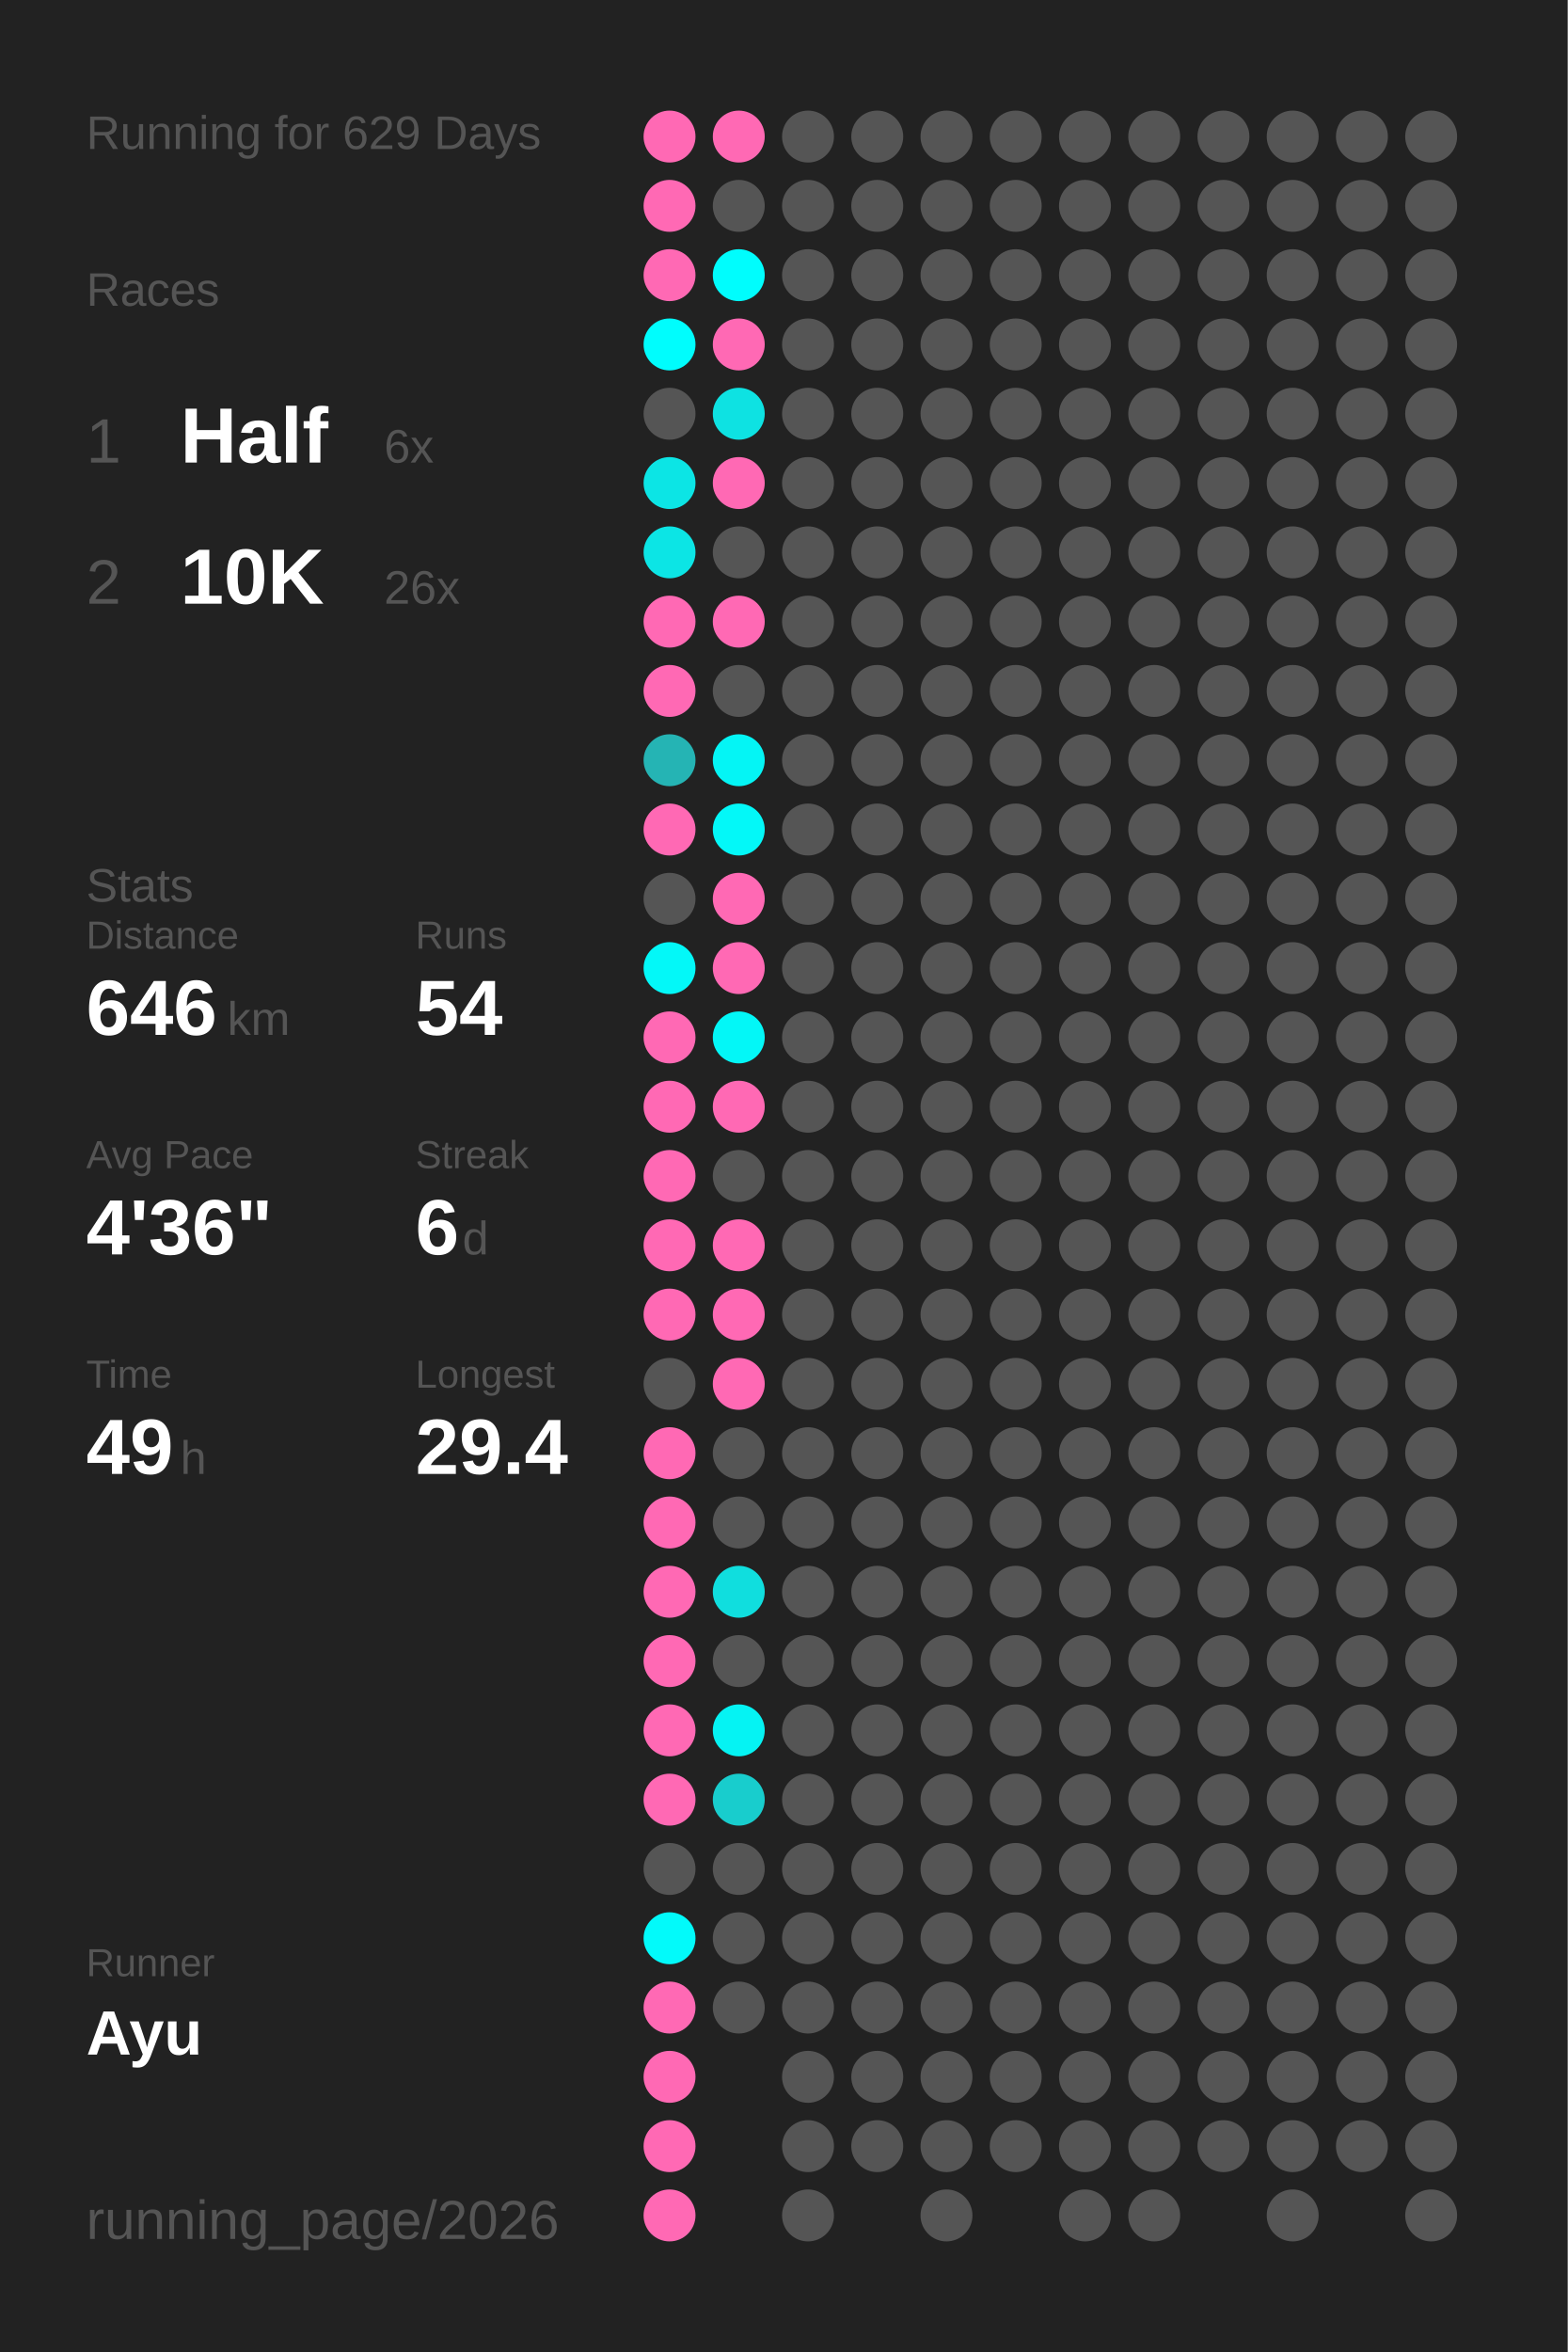
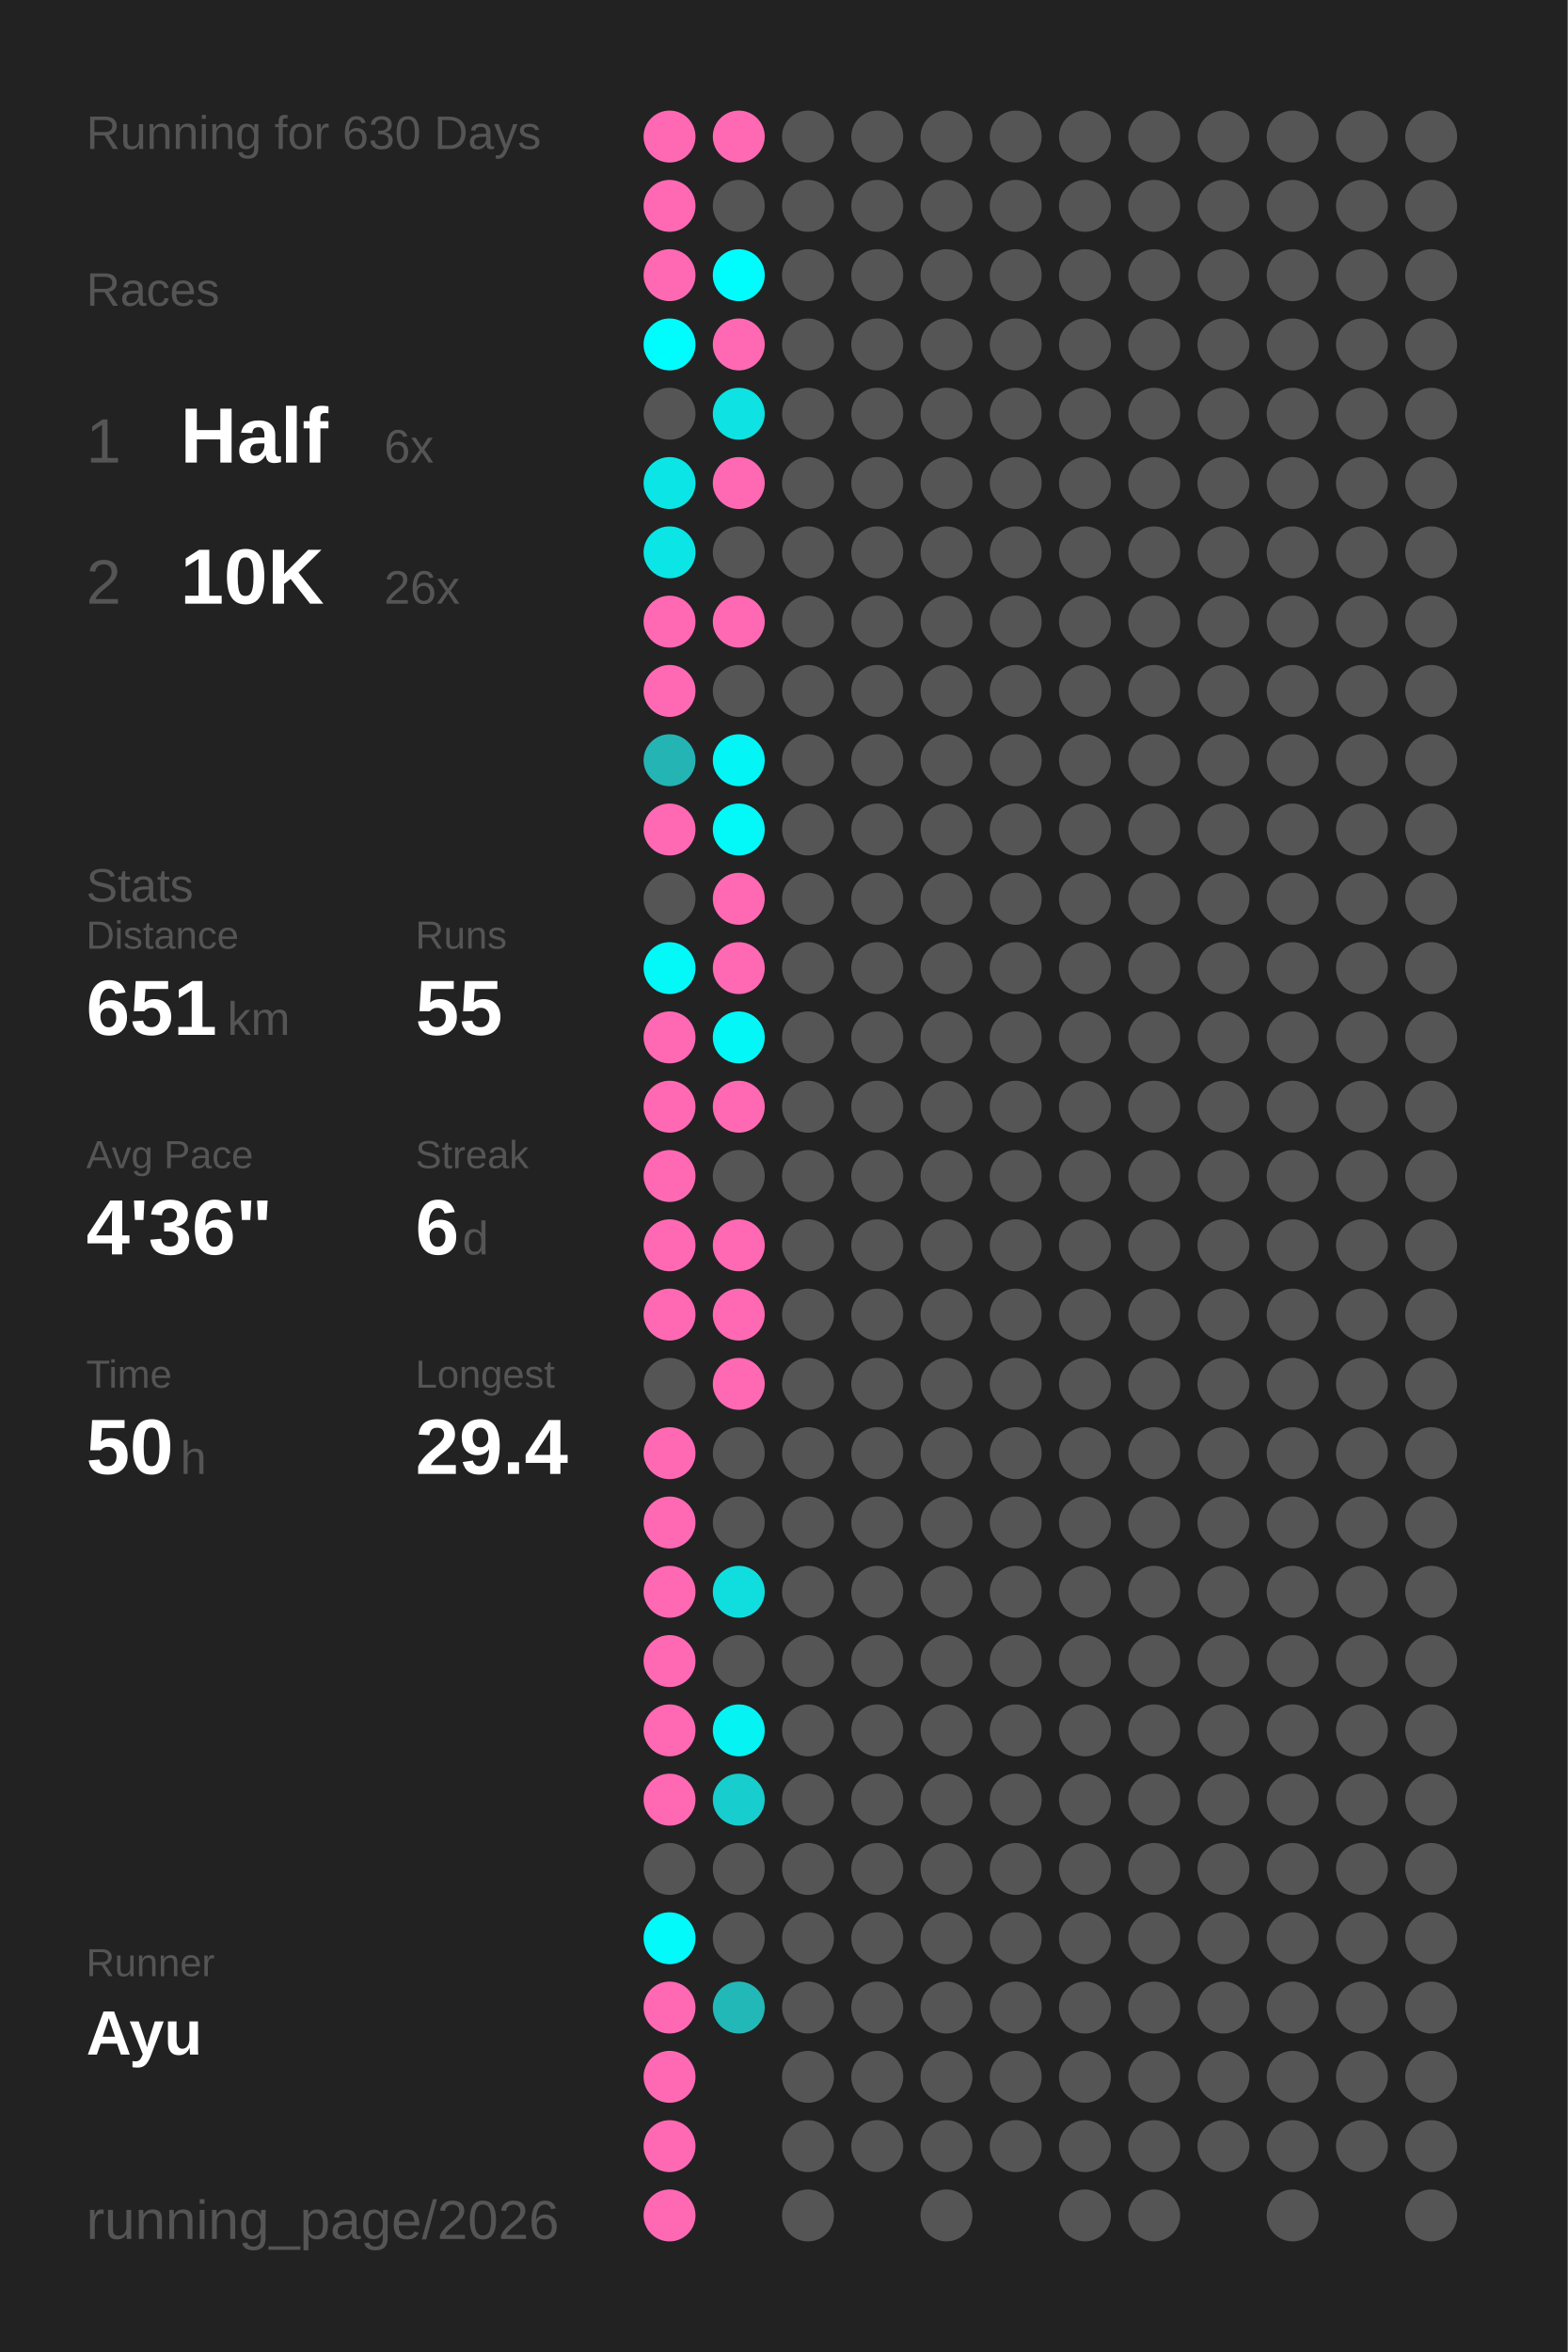
<svg xmlns="http://www.w3.org/2000/svg" baseProfile="full" height="300mm" version="1.1" viewBox="0,0,200,300" width="200mm">
  <defs />
  <rect fill="#222222" height="300" width="200" x="0" y="0" />
-   <text fill="#555555" style="font-size:6px; font-family:Arial;" x="11" y="19">Running for 629 Days</text>
+   <text fill="#555555" style="font-size:6px; font-family:Arial;" x="11" y="19">Running for 630 Days</text>
  <text fill="#555555" style="font-size:6px; font-family:Arial;" x="11" y="39">Races</text>
  <text fill="#555555" style="font-size:8px; font-family:Arial;" x="11" y="59">1</text>
  <text fill="#FFFFFF" style="font-size:10px; font-family:Arial; font-weight:bold;" x="23" y="59">Half</text>
  <text fill="#555555" style="font-size:6px; font-family:Arial;" x="49" y="59">6x</text>
  <text fill="#555555" style="font-size:8px; font-family:Arial;" x="11" y="77">2</text>
  <text fill="#FFFFFF" style="font-size:10px; font-family:Arial; font-weight:bold;" x="23" y="77">10K</text>
  <text fill="#555555" style="font-size:6px; font-family:Arial;" x="49" y="77">26x</text>
  <text fill="#555555" style="font-size:6px; font-family:Arial;" x="11" y="115">Stats</text>
  <text fill="#555555" style="font-size:5px; font-family:Arial;" x="11" y="121">Distance</text>
-   <text fill="#FFFFFF" style="font-size:10px; font-family:Arial; font-weight:bold;" x="11" y="132">646</text>
+   <text fill="#FFFFFF" style="font-size:10px; font-family:Arial; font-weight:bold;" x="11" y="132">651</text>
  <text fill="#555555" style="font-size:6px; font-family:Arial;" x="29" y="132">km</text>
  <text fill="#555555" style="font-size:5px; font-family:Arial;" x="53" y="121">Runs</text>
-   <text fill="#FFFFFF" style="font-size:10px; font-family:Arial; font-weight:bold;" x="53" y="132">54</text>
+   <text fill="#FFFFFF" style="font-size:10px; font-family:Arial; font-weight:bold;" x="53" y="132">55</text>
  <text fill="#555555" style="font-size:5px; font-family:Arial;" x="11" y="149">Avg Pace</text>
  <text fill="#FFFFFF" style="font-size:10px; font-family:Arial; font-weight:bold;" x="11" y="160">4'36"</text>
  <text fill="#555555" style="font-size:5px; font-family:Arial;" x="53" y="149">Streak</text>
  <text fill="#FFFFFF" style="font-size:10px; font-family:Arial; font-weight:bold;" x="53" y="160">6</text>
  <text fill="#555555" style="font-size:6px; font-family:Arial;" x="59" y="160">d</text>
  <text fill="#555555" style="font-size:5px; font-family:Arial;" x="11" y="177">Time</text>
-   <text fill="#FFFFFF" style="font-size:10px; font-family:Arial; font-weight:bold;" x="11" y="188">49</text>
+   <text fill="#FFFFFF" style="font-size:10px; font-family:Arial; font-weight:bold;" x="11" y="188">50</text>
  <text fill="#555555" style="font-size:6px; font-family:Arial;" x="23" y="188">h</text>
  <text fill="#555555" style="font-size:5px; font-family:Arial;" x="53" y="177">Longest</text>
  <text fill="#FFFFFF" style="font-size:10px; font-family:Arial; font-weight:bold;" x="53" y="188">29.4</text>
  <text fill="#555555" style="font-size:5px; font-family:Arial;" x="11" y="252.065">Runner</text>
  <text fill="#FFFFFF" style="font-size:8px; font-family:Arial; font-weight:bold;" x="11" y="262.065">Ayu</text>
  <text fill="#555555" style="font-size:7px; font-family:Arial;" x="11" y="285.581">running_page/2026</text>
  <circle cx="85.417" cy="17.419" fill="#ff69b4" r="3.312" />
  <circle cx="85.417" cy="26.258" fill="#ff69b4" r="3.312" />
  <circle cx="85.417" cy="35.097" fill="#ff69b4" r="3.312" />
  <circle cx="85.417" cy="43.935" fill="#00fdfd" r="3.312" />
  <circle cx="85.417" cy="52.774" fill="#555555" r="3.312" />
  <circle cx="85.417" cy="61.613" fill="#0ce5e5" r="3.312" />
  <circle cx="85.417" cy="70.452" fill="#0ce5e5" r="3.312" />
  <circle cx="85.417" cy="79.29" fill="#ff69b4" r="3.312" />
  <circle cx="85.417" cy="88.129" fill="#ff69b4" r="3.312" />
  <circle cx="85.417" cy="96.968" fill="#25b4b4" r="3.312" />
  <circle cx="85.417" cy="105.806" fill="#ff69b4" r="3.312" />
  <circle cx="85.417" cy="114.645" fill="#555555" r="3.312" />
  <circle cx="85.417" cy="123.484" fill="#03f8f8" r="3.312" />
  <circle cx="85.417" cy="132.323" fill="#ff69b4" r="3.312" />
  <circle cx="85.417" cy="141.161" fill="#ff69b4" r="3.312" />
  <circle cx="85.417" cy="150" fill="#ff69b4" r="3.312" />
  <circle cx="85.417" cy="158.839" fill="#ff69b4" r="3.312" />
  <circle cx="85.417" cy="167.677" fill="#ff69b4" r="3.312" />
  <circle cx="85.417" cy="176.516" fill="#555555" r="3.312" />
  <circle cx="85.417" cy="185.355" fill="#ff69b4" r="3.312" />
  <circle cx="85.417" cy="194.194" fill="#ff69b4" r="3.312" />
  <circle cx="85.417" cy="203.032" fill="#ff69b4" r="3.312" />
  <circle cx="85.417" cy="211.871" fill="#ff69b4" r="3.312" />
  <circle cx="85.417" cy="220.71" fill="#ff69b4" r="3.312" />
  <circle cx="85.417" cy="229.548" fill="#ff69b4" r="3.312" />
  <circle cx="85.417" cy="238.387" fill="#555555" r="3.312" />
  <circle cx="85.417" cy="247.226" fill="#02fafa" r="3.312" />
  <circle cx="85.417" cy="256.065" fill="#ff69b4" r="3.312" />
  <circle cx="85.417" cy="264.903" fill="#ff69b4" r="3.312" />
  <circle cx="85.417" cy="273.742" fill="#ff69b4" r="3.312" />
  <circle cx="85.417" cy="282.581" fill="#ff69b4" r="3.312" />
  <circle cx="94.25" cy="17.419" fill="#ff69b4" r="3.312" />
  <circle cx="94.25" cy="26.258" fill="#555555" r="3.312" />
  <circle cx="94.25" cy="35.097" fill="#00fdfd" r="3.312" />
  <circle cx="94.25" cy="43.935" fill="#ff69b4" r="3.312" />
  <circle cx="94.25" cy="52.774" fill="#0ee2e2" r="3.312" />
  <circle cx="94.25" cy="61.613" fill="#ff69b4" r="3.312" />
  <circle cx="94.25" cy="70.452" fill="#555555" r="3.312" />
  <circle cx="94.25" cy="79.29" fill="#ff69b4" r="3.312" />
  <circle cx="94.25" cy="88.129" fill="#555555" r="3.312" />
  <circle cx="94.25" cy="96.968" fill="#04f5f5" r="3.312" />
  <circle cx="94.25" cy="105.806" fill="#03f8f8" r="3.312" />
  <circle cx="94.25" cy="114.645" fill="#ff69b4" r="3.312" />
  <circle cx="94.25" cy="123.484" fill="#ff69b4" r="3.312" />
  <circle cx="94.25" cy="132.323" fill="#03f7f7" r="3.312" />
  <circle cx="94.25" cy="141.161" fill="#ff69b4" r="3.312" />
  <circle cx="94.25" cy="150" fill="#555555" r="3.312" />
  <circle cx="94.25" cy="158.839" fill="#ff69b4" r="3.312" />
  <circle cx="94.25" cy="167.677" fill="#ff69b4" r="3.312" />
  <circle cx="94.25" cy="176.516" fill="#ff69b4" r="3.312" />
  <circle cx="94.25" cy="185.355" fill="#555555" r="3.312" />
  <circle cx="94.25" cy="194.194" fill="#555555" r="3.312" />
  <circle cx="94.25" cy="203.032" fill="#10dede" r="3.312" />
  <circle cx="94.25" cy="211.871" fill="#555555" r="3.312" />
  <circle cx="94.25" cy="220.71" fill="#05f3f3" r="3.312" />
  <circle cx="94.25" cy="229.548" fill="#18cdcd" r="3.312" />
  <circle cx="94.25" cy="238.387" fill="#555555" r="3.312" />
  <circle cx="94.25" cy="247.226" fill="#555555" r="3.312" />
-   <circle cx="94.25" cy="256.065" fill="#555555" r="3.312" />
+   <circle cx="94.25" cy="256.065" fill="#23b8b8" r="3.312" />
  <circle cx="103.083" cy="17.419" fill="#555555" r="3.312" />
  <circle cx="103.083" cy="26.258" fill="#555555" r="3.312" />
  <circle cx="103.083" cy="35.097" fill="#555555" r="3.312" />
  <circle cx="103.083" cy="43.935" fill="#555555" r="3.312" />
  <circle cx="103.083" cy="52.774" fill="#555555" r="3.312" />
  <circle cx="103.083" cy="61.613" fill="#555555" r="3.312" />
  <circle cx="103.083" cy="70.452" fill="#555555" r="3.312" />
  <circle cx="103.083" cy="79.29" fill="#555555" r="3.312" />
  <circle cx="103.083" cy="88.129" fill="#555555" r="3.312" />
  <circle cx="103.083" cy="96.968" fill="#555555" r="3.312" />
  <circle cx="103.083" cy="105.806" fill="#555555" r="3.312" />
  <circle cx="103.083" cy="114.645" fill="#555555" r="3.312" />
  <circle cx="103.083" cy="123.484" fill="#555555" r="3.312" />
  <circle cx="103.083" cy="132.323" fill="#555555" r="3.312" />
  <circle cx="103.083" cy="141.161" fill="#555555" r="3.312" />
  <circle cx="103.083" cy="150" fill="#555555" r="3.312" />
  <circle cx="103.083" cy="158.839" fill="#555555" r="3.312" />
  <circle cx="103.083" cy="167.677" fill="#555555" r="3.312" />
  <circle cx="103.083" cy="176.516" fill="#555555" r="3.312" />
  <circle cx="103.083" cy="185.355" fill="#555555" r="3.312" />
  <circle cx="103.083" cy="194.194" fill="#555555" r="3.312" />
  <circle cx="103.083" cy="203.032" fill="#555555" r="3.312" />
  <circle cx="103.083" cy="211.871" fill="#555555" r="3.312" />
  <circle cx="103.083" cy="220.71" fill="#555555" r="3.312" />
  <circle cx="103.083" cy="229.548" fill="#555555" r="3.312" />
  <circle cx="103.083" cy="238.387" fill="#555555" r="3.312" />
  <circle cx="103.083" cy="247.226" fill="#555555" r="3.312" />
  <circle cx="103.083" cy="256.065" fill="#555555" r="3.312" />
  <circle cx="103.083" cy="264.903" fill="#555555" r="3.312" />
  <circle cx="103.083" cy="273.742" fill="#555555" r="3.312" />
  <circle cx="103.083" cy="282.581" fill="#555555" r="3.312" />
  <circle cx="111.917" cy="17.419" fill="#555555" r="3.312" />
  <circle cx="111.917" cy="26.258" fill="#555555" r="3.312" />
  <circle cx="111.917" cy="35.097" fill="#555555" r="3.312" />
  <circle cx="111.917" cy="43.935" fill="#555555" r="3.312" />
  <circle cx="111.917" cy="52.774" fill="#555555" r="3.312" />
  <circle cx="111.917" cy="61.613" fill="#555555" r="3.312" />
  <circle cx="111.917" cy="70.452" fill="#555555" r="3.312" />
  <circle cx="111.917" cy="79.29" fill="#555555" r="3.312" />
  <circle cx="111.917" cy="88.129" fill="#555555" r="3.312" />
  <circle cx="111.917" cy="96.968" fill="#555555" r="3.312" />
  <circle cx="111.917" cy="105.806" fill="#555555" r="3.312" />
  <circle cx="111.917" cy="114.645" fill="#555555" r="3.312" />
  <circle cx="111.917" cy="123.484" fill="#555555" r="3.312" />
  <circle cx="111.917" cy="132.323" fill="#555555" r="3.312" />
  <circle cx="111.917" cy="141.161" fill="#555555" r="3.312" />
  <circle cx="111.917" cy="150" fill="#555555" r="3.312" />
  <circle cx="111.917" cy="158.839" fill="#555555" r="3.312" />
  <circle cx="111.917" cy="167.677" fill="#555555" r="3.312" />
  <circle cx="111.917" cy="176.516" fill="#555555" r="3.312" />
  <circle cx="111.917" cy="185.355" fill="#555555" r="3.312" />
  <circle cx="111.917" cy="194.194" fill="#555555" r="3.312" />
  <circle cx="111.917" cy="203.032" fill="#555555" r="3.312" />
  <circle cx="111.917" cy="211.871" fill="#555555" r="3.312" />
  <circle cx="111.917" cy="220.71" fill="#555555" r="3.312" />
  <circle cx="111.917" cy="229.548" fill="#555555" r="3.312" />
  <circle cx="111.917" cy="238.387" fill="#555555" r="3.312" />
  <circle cx="111.917" cy="247.226" fill="#555555" r="3.312" />
  <circle cx="111.917" cy="256.065" fill="#555555" r="3.312" />
  <circle cx="111.917" cy="264.903" fill="#555555" r="3.312" />
  <circle cx="111.917" cy="273.742" fill="#555555" r="3.312" />
  <circle cx="120.75" cy="17.419" fill="#555555" r="3.312" />
  <circle cx="120.75" cy="26.258" fill="#555555" r="3.312" />
  <circle cx="120.75" cy="35.097" fill="#555555" r="3.312" />
  <circle cx="120.75" cy="43.935" fill="#555555" r="3.312" />
  <circle cx="120.75" cy="52.774" fill="#555555" r="3.312" />
  <circle cx="120.75" cy="61.613" fill="#555555" r="3.312" />
  <circle cx="120.75" cy="70.452" fill="#555555" r="3.312" />
  <circle cx="120.75" cy="79.29" fill="#555555" r="3.312" />
  <circle cx="120.75" cy="88.129" fill="#555555" r="3.312" />
  <circle cx="120.75" cy="96.968" fill="#555555" r="3.312" />
  <circle cx="120.75" cy="105.806" fill="#555555" r="3.312" />
  <circle cx="120.75" cy="114.645" fill="#555555" r="3.312" />
  <circle cx="120.75" cy="123.484" fill="#555555" r="3.312" />
  <circle cx="120.75" cy="132.323" fill="#555555" r="3.312" />
  <circle cx="120.75" cy="141.161" fill="#555555" r="3.312" />
  <circle cx="120.75" cy="150" fill="#555555" r="3.312" />
  <circle cx="120.75" cy="158.839" fill="#555555" r="3.312" />
  <circle cx="120.75" cy="167.677" fill="#555555" r="3.312" />
  <circle cx="120.75" cy="176.516" fill="#555555" r="3.312" />
  <circle cx="120.75" cy="185.355" fill="#555555" r="3.312" />
  <circle cx="120.75" cy="194.194" fill="#555555" r="3.312" />
  <circle cx="120.75" cy="203.032" fill="#555555" r="3.312" />
  <circle cx="120.75" cy="211.871" fill="#555555" r="3.312" />
  <circle cx="120.75" cy="220.71" fill="#555555" r="3.312" />
  <circle cx="120.75" cy="229.548" fill="#555555" r="3.312" />
  <circle cx="120.75" cy="238.387" fill="#555555" r="3.312" />
  <circle cx="120.75" cy="247.226" fill="#555555" r="3.312" />
  <circle cx="120.75" cy="256.065" fill="#555555" r="3.312" />
  <circle cx="120.75" cy="264.903" fill="#555555" r="3.312" />
  <circle cx="120.75" cy="273.742" fill="#555555" r="3.312" />
  <circle cx="120.75" cy="282.581" fill="#555555" r="3.312" />
  <circle cx="129.583" cy="17.419" fill="#555555" r="3.312" />
  <circle cx="129.583" cy="26.258" fill="#555555" r="3.312" />
  <circle cx="129.583" cy="35.097" fill="#555555" r="3.312" />
  <circle cx="129.583" cy="43.935" fill="#555555" r="3.312" />
  <circle cx="129.583" cy="52.774" fill="#555555" r="3.312" />
  <circle cx="129.583" cy="61.613" fill="#555555" r="3.312" />
  <circle cx="129.583" cy="70.452" fill="#555555" r="3.312" />
  <circle cx="129.583" cy="79.29" fill="#555555" r="3.312" />
  <circle cx="129.583" cy="88.129" fill="#555555" r="3.312" />
  <circle cx="129.583" cy="96.968" fill="#555555" r="3.312" />
  <circle cx="129.583" cy="105.806" fill="#555555" r="3.312" />
  <circle cx="129.583" cy="114.645" fill="#555555" r="3.312" />
  <circle cx="129.583" cy="123.484" fill="#555555" r="3.312" />
  <circle cx="129.583" cy="132.323" fill="#555555" r="3.312" />
  <circle cx="129.583" cy="141.161" fill="#555555" r="3.312" />
  <circle cx="129.583" cy="150" fill="#555555" r="3.312" />
  <circle cx="129.583" cy="158.839" fill="#555555" r="3.312" />
  <circle cx="129.583" cy="167.677" fill="#555555" r="3.312" />
  <circle cx="129.583" cy="176.516" fill="#555555" r="3.312" />
  <circle cx="129.583" cy="185.355" fill="#555555" r="3.312" />
  <circle cx="129.583" cy="194.194" fill="#555555" r="3.312" />
  <circle cx="129.583" cy="203.032" fill="#555555" r="3.312" />
  <circle cx="129.583" cy="211.871" fill="#555555" r="3.312" />
  <circle cx="129.583" cy="220.71" fill="#555555" r="3.312" />
  <circle cx="129.583" cy="229.548" fill="#555555" r="3.312" />
  <circle cx="129.583" cy="238.387" fill="#555555" r="3.312" />
  <circle cx="129.583" cy="247.226" fill="#555555" r="3.312" />
  <circle cx="129.583" cy="256.065" fill="#555555" r="3.312" />
  <circle cx="129.583" cy="264.903" fill="#555555" r="3.312" />
  <circle cx="129.583" cy="273.742" fill="#555555" r="3.312" />
  <circle cx="138.417" cy="17.419" fill="#555555" r="3.312" />
  <circle cx="138.417" cy="26.258" fill="#555555" r="3.312" />
  <circle cx="138.417" cy="35.097" fill="#555555" r="3.312" />
  <circle cx="138.417" cy="43.935" fill="#555555" r="3.312" />
  <circle cx="138.417" cy="52.774" fill="#555555" r="3.312" />
  <circle cx="138.417" cy="61.613" fill="#555555" r="3.312" />
  <circle cx="138.417" cy="70.452" fill="#555555" r="3.312" />
  <circle cx="138.417" cy="79.29" fill="#555555" r="3.312" />
  <circle cx="138.417" cy="88.129" fill="#555555" r="3.312" />
  <circle cx="138.417" cy="96.968" fill="#555555" r="3.312" />
  <circle cx="138.417" cy="105.806" fill="#555555" r="3.312" />
  <circle cx="138.417" cy="114.645" fill="#555555" r="3.312" />
  <circle cx="138.417" cy="123.484" fill="#555555" r="3.312" />
  <circle cx="138.417" cy="132.323" fill="#555555" r="3.312" />
  <circle cx="138.417" cy="141.161" fill="#555555" r="3.312" />
  <circle cx="138.417" cy="150" fill="#555555" r="3.312" />
  <circle cx="138.417" cy="158.839" fill="#555555" r="3.312" />
  <circle cx="138.417" cy="167.677" fill="#555555" r="3.312" />
  <circle cx="138.417" cy="176.516" fill="#555555" r="3.312" />
  <circle cx="138.417" cy="185.355" fill="#555555" r="3.312" />
  <circle cx="138.417" cy="194.194" fill="#555555" r="3.312" />
  <circle cx="138.417" cy="203.032" fill="#555555" r="3.312" />
  <circle cx="138.417" cy="211.871" fill="#555555" r="3.312" />
  <circle cx="138.417" cy="220.71" fill="#555555" r="3.312" />
  <circle cx="138.417" cy="229.548" fill="#555555" r="3.312" />
  <circle cx="138.417" cy="238.387" fill="#555555" r="3.312" />
  <circle cx="138.417" cy="247.226" fill="#555555" r="3.312" />
  <circle cx="138.417" cy="256.065" fill="#555555" r="3.312" />
  <circle cx="138.417" cy="264.903" fill="#555555" r="3.312" />
  <circle cx="138.417" cy="273.742" fill="#555555" r="3.312" />
  <circle cx="138.417" cy="282.581" fill="#555555" r="3.312" />
  <circle cx="147.25" cy="17.419" fill="#555555" r="3.312" />
  <circle cx="147.25" cy="26.258" fill="#555555" r="3.312" />
  <circle cx="147.25" cy="35.097" fill="#555555" r="3.312" />
  <circle cx="147.25" cy="43.935" fill="#555555" r="3.312" />
  <circle cx="147.25" cy="52.774" fill="#555555" r="3.312" />
  <circle cx="147.25" cy="61.613" fill="#555555" r="3.312" />
  <circle cx="147.25" cy="70.452" fill="#555555" r="3.312" />
  <circle cx="147.25" cy="79.29" fill="#555555" r="3.312" />
  <circle cx="147.25" cy="88.129" fill="#555555" r="3.312" />
  <circle cx="147.25" cy="96.968" fill="#555555" r="3.312" />
  <circle cx="147.25" cy="105.806" fill="#555555" r="3.312" />
  <circle cx="147.25" cy="114.645" fill="#555555" r="3.312" />
  <circle cx="147.25" cy="123.484" fill="#555555" r="3.312" />
  <circle cx="147.25" cy="132.323" fill="#555555" r="3.312" />
  <circle cx="147.25" cy="141.161" fill="#555555" r="3.312" />
  <circle cx="147.25" cy="150" fill="#555555" r="3.312" />
  <circle cx="147.25" cy="158.839" fill="#555555" r="3.312" />
  <circle cx="147.25" cy="167.677" fill="#555555" r="3.312" />
  <circle cx="147.25" cy="176.516" fill="#555555" r="3.312" />
  <circle cx="147.25" cy="185.355" fill="#555555" r="3.312" />
  <circle cx="147.25" cy="194.194" fill="#555555" r="3.312" />
  <circle cx="147.25" cy="203.032" fill="#555555" r="3.312" />
  <circle cx="147.25" cy="211.871" fill="#555555" r="3.312" />
  <circle cx="147.25" cy="220.71" fill="#555555" r="3.312" />
  <circle cx="147.25" cy="229.548" fill="#555555" r="3.312" />
  <circle cx="147.25" cy="238.387" fill="#555555" r="3.312" />
  <circle cx="147.25" cy="247.226" fill="#555555" r="3.312" />
  <circle cx="147.25" cy="256.065" fill="#555555" r="3.312" />
  <circle cx="147.25" cy="264.903" fill="#555555" r="3.312" />
  <circle cx="147.25" cy="273.742" fill="#555555" r="3.312" />
  <circle cx="147.25" cy="282.581" fill="#555555" r="3.312" />
  <circle cx="156.083" cy="17.419" fill="#555555" r="3.312" />
  <circle cx="156.083" cy="26.258" fill="#555555" r="3.312" />
  <circle cx="156.083" cy="35.097" fill="#555555" r="3.312" />
  <circle cx="156.083" cy="43.935" fill="#555555" r="3.312" />
  <circle cx="156.083" cy="52.774" fill="#555555" r="3.312" />
  <circle cx="156.083" cy="61.613" fill="#555555" r="3.312" />
  <circle cx="156.083" cy="70.452" fill="#555555" r="3.312" />
  <circle cx="156.083" cy="79.29" fill="#555555" r="3.312" />
  <circle cx="156.083" cy="88.129" fill="#555555" r="3.312" />
  <circle cx="156.083" cy="96.968" fill="#555555" r="3.312" />
  <circle cx="156.083" cy="105.806" fill="#555555" r="3.312" />
  <circle cx="156.083" cy="114.645" fill="#555555" r="3.312" />
  <circle cx="156.083" cy="123.484" fill="#555555" r="3.312" />
  <circle cx="156.083" cy="132.323" fill="#555555" r="3.312" />
  <circle cx="156.083" cy="141.161" fill="#555555" r="3.312" />
  <circle cx="156.083" cy="150" fill="#555555" r="3.312" />
  <circle cx="156.083" cy="158.839" fill="#555555" r="3.312" />
  <circle cx="156.083" cy="167.677" fill="#555555" r="3.312" />
  <circle cx="156.083" cy="176.516" fill="#555555" r="3.312" />
  <circle cx="156.083" cy="185.355" fill="#555555" r="3.312" />
  <circle cx="156.083" cy="194.194" fill="#555555" r="3.312" />
  <circle cx="156.083" cy="203.032" fill="#555555" r="3.312" />
  <circle cx="156.083" cy="211.871" fill="#555555" r="3.312" />
  <circle cx="156.083" cy="220.71" fill="#555555" r="3.312" />
  <circle cx="156.083" cy="229.548" fill="#555555" r="3.312" />
  <circle cx="156.083" cy="238.387" fill="#555555" r="3.312" />
  <circle cx="156.083" cy="247.226" fill="#555555" r="3.312" />
  <circle cx="156.083" cy="256.065" fill="#555555" r="3.312" />
  <circle cx="156.083" cy="264.903" fill="#555555" r="3.312" />
  <circle cx="156.083" cy="273.742" fill="#555555" r="3.312" />
  <circle cx="164.917" cy="17.419" fill="#555555" r="3.312" />
  <circle cx="164.917" cy="26.258" fill="#555555" r="3.312" />
  <circle cx="164.917" cy="35.097" fill="#555555" r="3.312" />
  <circle cx="164.917" cy="43.935" fill="#555555" r="3.312" />
  <circle cx="164.917" cy="52.774" fill="#555555" r="3.312" />
  <circle cx="164.917" cy="61.613" fill="#555555" r="3.312" />
  <circle cx="164.917" cy="70.452" fill="#555555" r="3.312" />
  <circle cx="164.917" cy="79.29" fill="#555555" r="3.312" />
  <circle cx="164.917" cy="88.129" fill="#555555" r="3.312" />
  <circle cx="164.917" cy="96.968" fill="#555555" r="3.312" />
  <circle cx="164.917" cy="105.806" fill="#555555" r="3.312" />
  <circle cx="164.917" cy="114.645" fill="#555555" r="3.312" />
  <circle cx="164.917" cy="123.484" fill="#555555" r="3.312" />
  <circle cx="164.917" cy="132.323" fill="#555555" r="3.312" />
  <circle cx="164.917" cy="141.161" fill="#555555" r="3.312" />
  <circle cx="164.917" cy="150" fill="#555555" r="3.312" />
  <circle cx="164.917" cy="158.839" fill="#555555" r="3.312" />
  <circle cx="164.917" cy="167.677" fill="#555555" r="3.312" />
  <circle cx="164.917" cy="176.516" fill="#555555" r="3.312" />
  <circle cx="164.917" cy="185.355" fill="#555555" r="3.312" />
  <circle cx="164.917" cy="194.194" fill="#555555" r="3.312" />
  <circle cx="164.917" cy="203.032" fill="#555555" r="3.312" />
  <circle cx="164.917" cy="211.871" fill="#555555" r="3.312" />
  <circle cx="164.917" cy="220.71" fill="#555555" r="3.312" />
  <circle cx="164.917" cy="229.548" fill="#555555" r="3.312" />
  <circle cx="164.917" cy="238.387" fill="#555555" r="3.312" />
  <circle cx="164.917" cy="247.226" fill="#555555" r="3.312" />
  <circle cx="164.917" cy="256.065" fill="#555555" r="3.312" />
  <circle cx="164.917" cy="264.903" fill="#555555" r="3.312" />
  <circle cx="164.917" cy="273.742" fill="#555555" r="3.312" />
  <circle cx="164.917" cy="282.581" fill="#555555" r="3.312" />
  <circle cx="173.75" cy="17.419" fill="#555555" r="3.312" />
  <circle cx="173.75" cy="26.258" fill="#555555" r="3.312" />
  <circle cx="173.75" cy="35.097" fill="#555555" r="3.312" />
  <circle cx="173.75" cy="43.935" fill="#555555" r="3.312" />
  <circle cx="173.75" cy="52.774" fill="#555555" r="3.312" />
  <circle cx="173.75" cy="61.613" fill="#555555" r="3.312" />
  <circle cx="173.75" cy="70.452" fill="#555555" r="3.312" />
  <circle cx="173.75" cy="79.29" fill="#555555" r="3.312" />
  <circle cx="173.75" cy="88.129" fill="#555555" r="3.312" />
  <circle cx="173.75" cy="96.968" fill="#555555" r="3.312" />
  <circle cx="173.75" cy="105.806" fill="#555555" r="3.312" />
  <circle cx="173.75" cy="114.645" fill="#555555" r="3.312" />
  <circle cx="173.75" cy="123.484" fill="#555555" r="3.312" />
  <circle cx="173.75" cy="132.323" fill="#555555" r="3.312" />
  <circle cx="173.75" cy="141.161" fill="#555555" r="3.312" />
  <circle cx="173.75" cy="150" fill="#555555" r="3.312" />
  <circle cx="173.75" cy="158.839" fill="#555555" r="3.312" />
  <circle cx="173.75" cy="167.677" fill="#555555" r="3.312" />
  <circle cx="173.75" cy="176.516" fill="#555555" r="3.312" />
  <circle cx="173.75" cy="185.355" fill="#555555" r="3.312" />
  <circle cx="173.75" cy="194.194" fill="#555555" r="3.312" />
  <circle cx="173.75" cy="203.032" fill="#555555" r="3.312" />
  <circle cx="173.75" cy="211.871" fill="#555555" r="3.312" />
  <circle cx="173.75" cy="220.71" fill="#555555" r="3.312" />
  <circle cx="173.75" cy="229.548" fill="#555555" r="3.312" />
  <circle cx="173.75" cy="238.387" fill="#555555" r="3.312" />
  <circle cx="173.75" cy="247.226" fill="#555555" r="3.312" />
  <circle cx="173.75" cy="256.065" fill="#555555" r="3.312" />
  <circle cx="173.75" cy="264.903" fill="#555555" r="3.312" />
  <circle cx="173.75" cy="273.742" fill="#555555" r="3.312" />
  <circle cx="182.583" cy="17.419" fill="#555555" r="3.312" />
  <circle cx="182.583" cy="26.258" fill="#555555" r="3.312" />
  <circle cx="182.583" cy="35.097" fill="#555555" r="3.312" />
  <circle cx="182.583" cy="43.935" fill="#555555" r="3.312" />
  <circle cx="182.583" cy="52.774" fill="#555555" r="3.312" />
  <circle cx="182.583" cy="61.613" fill="#555555" r="3.312" />
  <circle cx="182.583" cy="70.452" fill="#555555" r="3.312" />
  <circle cx="182.583" cy="79.29" fill="#555555" r="3.312" />
  <circle cx="182.583" cy="88.129" fill="#555555" r="3.312" />
  <circle cx="182.583" cy="96.968" fill="#555555" r="3.312" />
  <circle cx="182.583" cy="105.806" fill="#555555" r="3.312" />
  <circle cx="182.583" cy="114.645" fill="#555555" r="3.312" />
  <circle cx="182.583" cy="123.484" fill="#555555" r="3.312" />
  <circle cx="182.583" cy="132.323" fill="#555555" r="3.312" />
  <circle cx="182.583" cy="141.161" fill="#555555" r="3.312" />
  <circle cx="182.583" cy="150" fill="#555555" r="3.312" />
  <circle cx="182.583" cy="158.839" fill="#555555" r="3.312" />
  <circle cx="182.583" cy="167.677" fill="#555555" r="3.312" />
  <circle cx="182.583" cy="176.516" fill="#555555" r="3.312" />
  <circle cx="182.583" cy="185.355" fill="#555555" r="3.312" />
  <circle cx="182.583" cy="194.194" fill="#555555" r="3.312" />
  <circle cx="182.583" cy="203.032" fill="#555555" r="3.312" />
  <circle cx="182.583" cy="211.871" fill="#555555" r="3.312" />
  <circle cx="182.583" cy="220.71" fill="#555555" r="3.312" />
  <circle cx="182.583" cy="229.548" fill="#555555" r="3.312" />
  <circle cx="182.583" cy="238.387" fill="#555555" r="3.312" />
  <circle cx="182.583" cy="247.226" fill="#555555" r="3.312" />
  <circle cx="182.583" cy="256.065" fill="#555555" r="3.312" />
  <circle cx="182.583" cy="264.903" fill="#555555" r="3.312" />
  <circle cx="182.583" cy="273.742" fill="#555555" r="3.312" />
  <circle cx="182.583" cy="282.581" fill="#555555" r="3.312" />
</svg>
